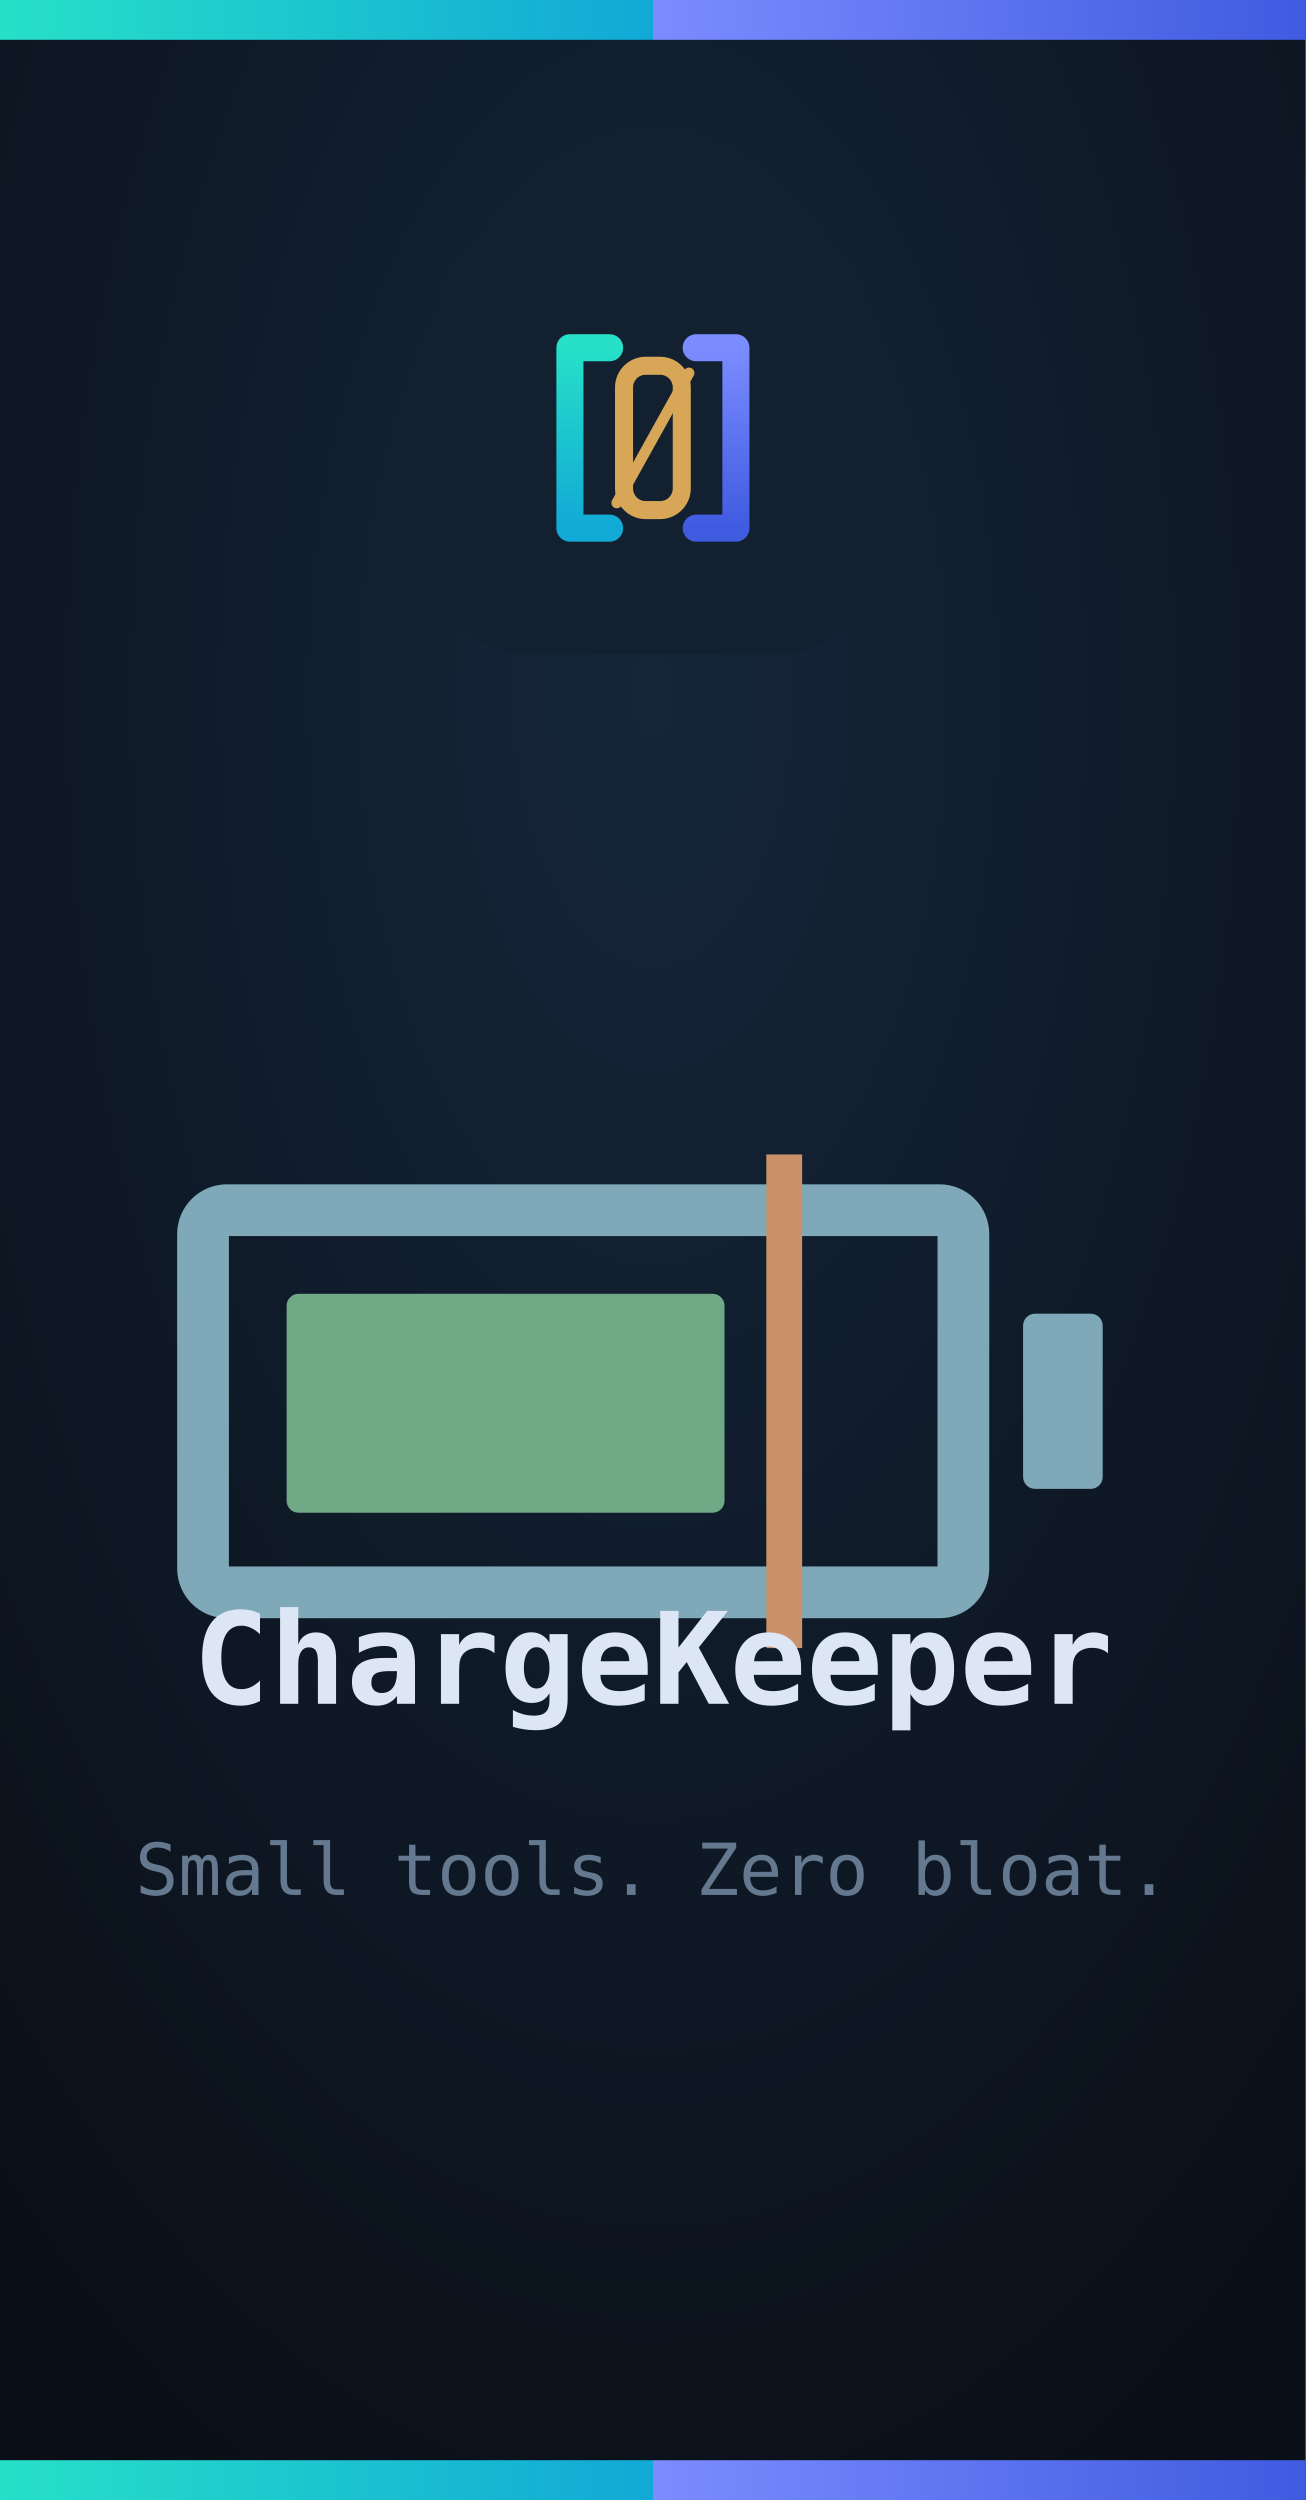
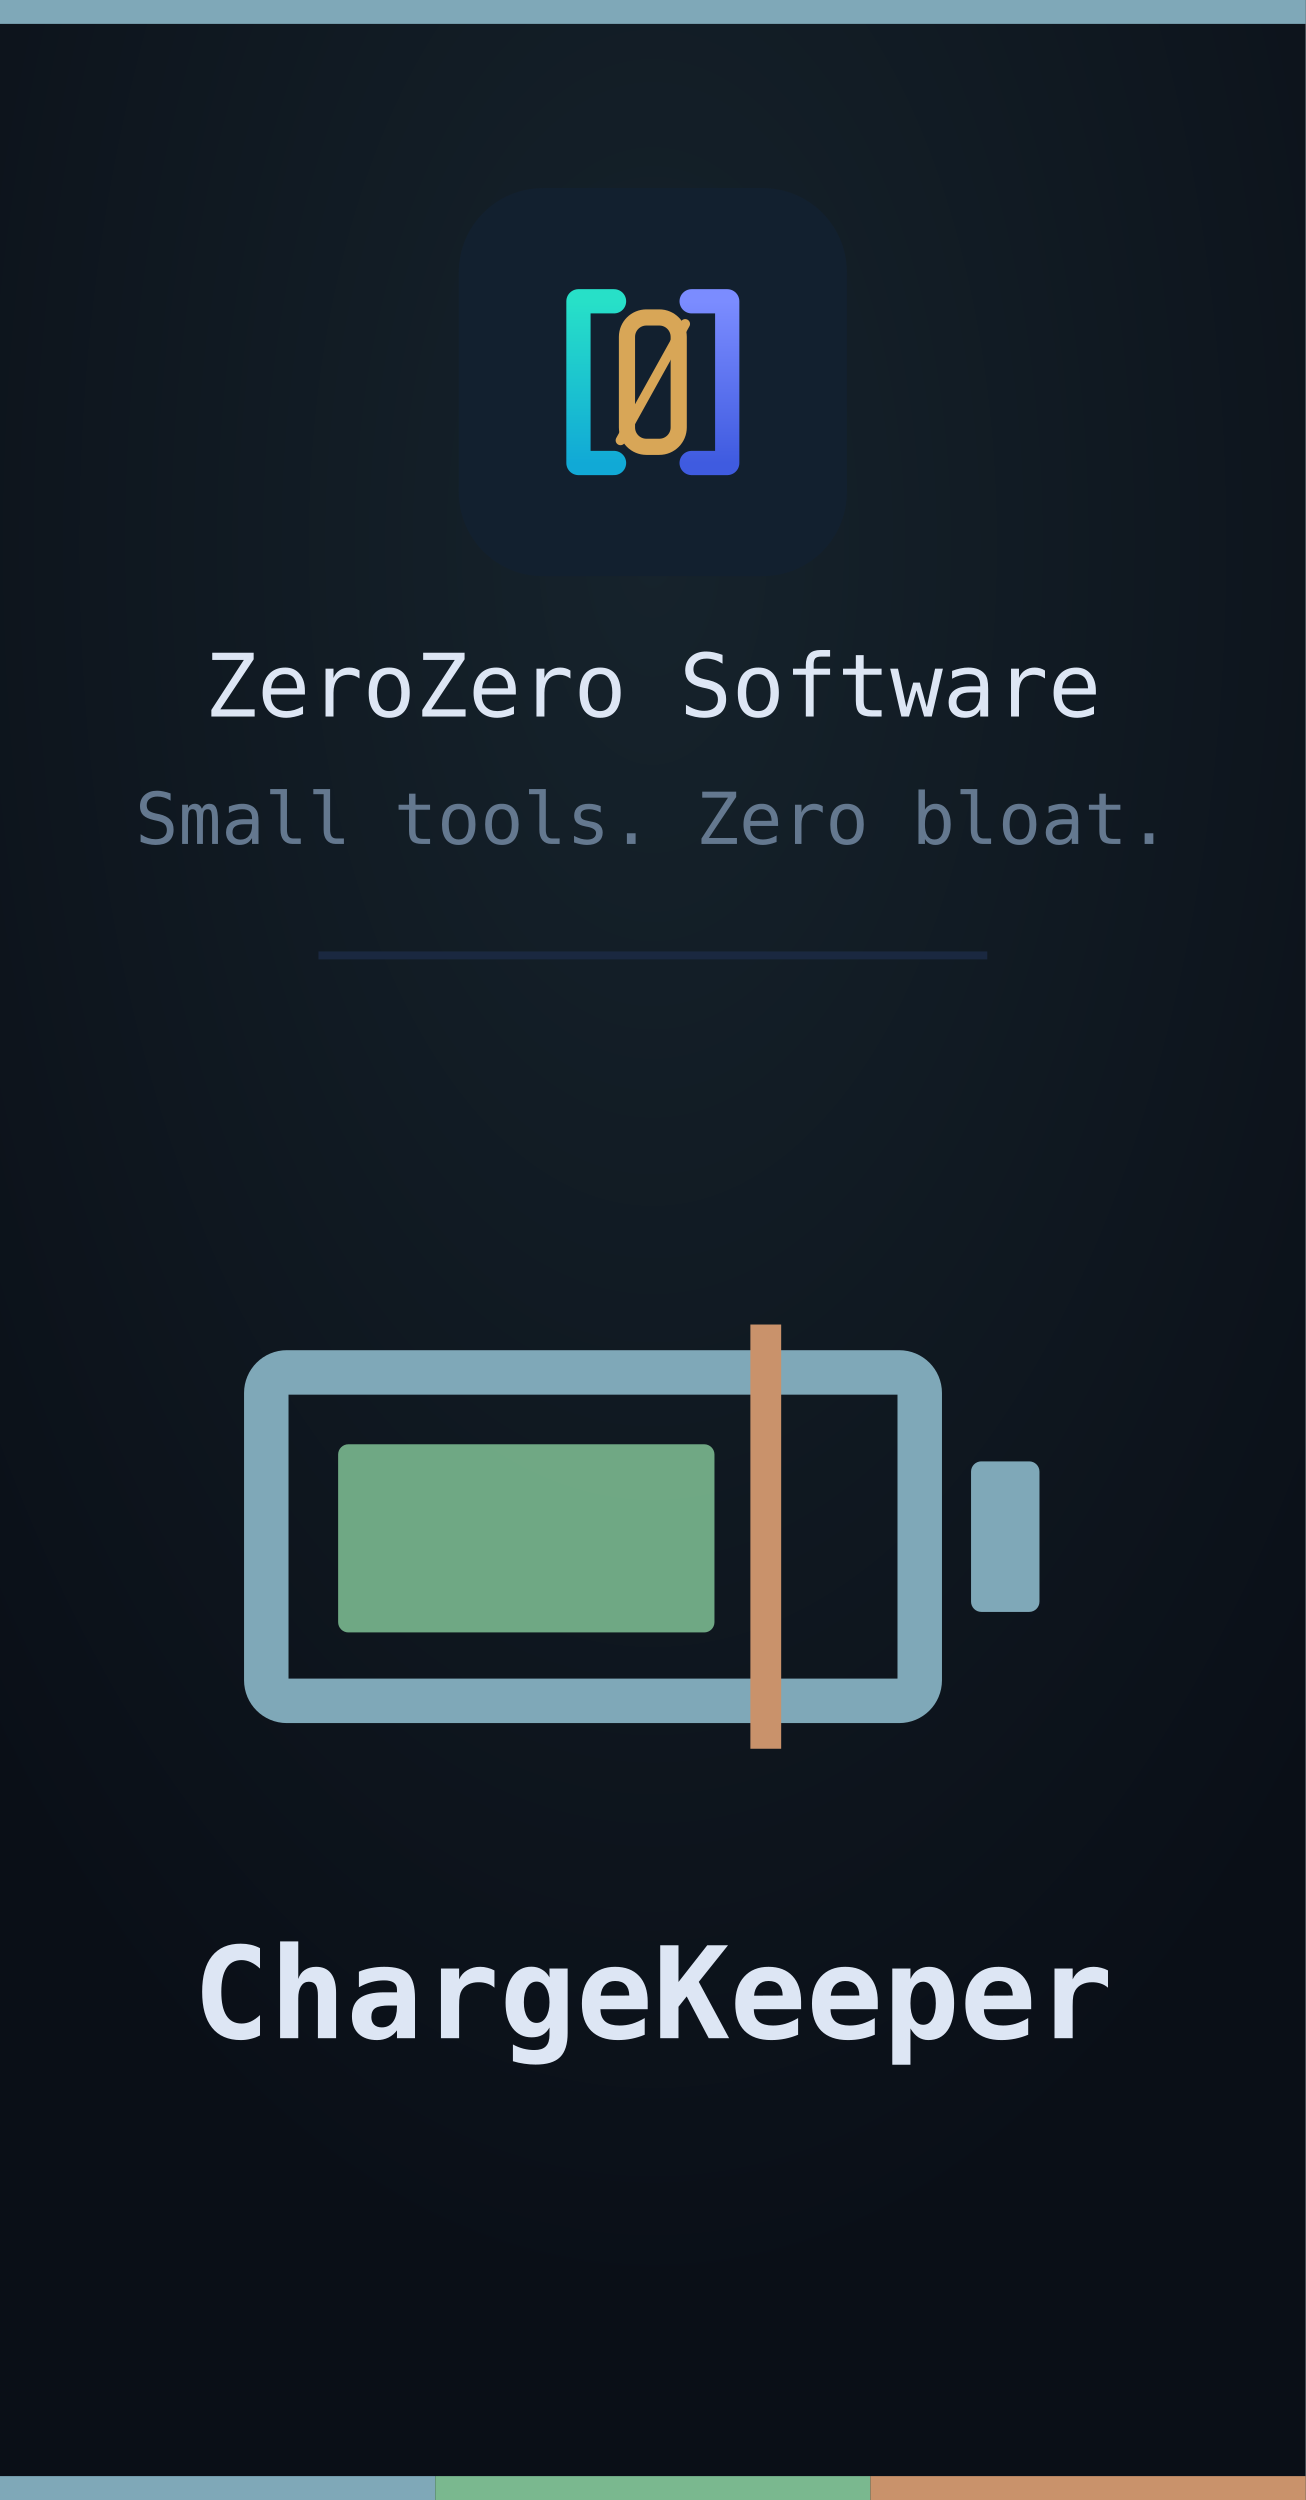
<svg xmlns="http://www.w3.org/2000/svg" width="164" height="314" viewBox="0 0 164 314">
  <defs>
-     <radialGradient id="bg" cx="50%" cy="28%" r="80%">
-       <stop offset="0" stop-color="#15263a" />
+     <radialGradient id="bg" cx="50%" cy="22%" r="70%">
+       <stop offset="0" stop-color="#16232c" />
      <stop offset="1" stop-color="#0a0f17" />
    </radialGradient>
-     <linearGradient id="accent" x1="0" y1="0" x2="1" y2="0">
-       <stop offset="0" stop-color="#27e0c8" />
-       <stop offset="0.5" stop-color="#11a9d6" />
-       <stop offset="0.5" stop-color="#7b8cff" />
-       <stop offset="1" stop-color="#3f5be0" />
-     </linearGradient>
    <linearGradient id="lbrk" x1="0" y1="0" x2="0" y2="1">
      <stop offset="0" stop-color="#27e0c8" />
      <stop offset="1" stop-color="#11a9d6" />
    </linearGradient>
    <linearGradient id="rbrk" x1="0" y1="0" x2="0" y2="1">
      <stop offset="0" stop-color="#7b8cff" />
      <stop offset="1" stop-color="#3f5be0" />
    </linearGradient>
  </defs>
  <rect width="164" height="314" fill="url(#bg)" />
-   <rect x="0" y="0" width="164" height="5" fill="url(#accent)" />
-   <rect x="0" y="309" width="164" height="5" fill="url(#accent)" />
-   <g transform="translate(53,26) scale(0.2266)">
+   <rect x="0" y="0" width="164" height="3" fill="#7FA8B8" />
+   <rect x="0" y="311" width="54.67" height="3" fill="#7FA8B8" />
+   <rect x="54.67" y="311" width="54.67" height="3" fill="#7AB88F" />
+   <rect x="109.33" y="311" width="54.67" height="3" fill="#C9926B" />
+   <g transform="translate(56,22) scale(0.2031)">
    <rect x="8" y="8" width="240" height="240" rx="52" fill="#12202f" />
    <polyline points="104,78 82,78 82,178 104,178" fill="none" stroke="url(#lbrk)" stroke-width="15" stroke-linecap="round" stroke-linejoin="round" />
    <polyline points="152,78 174,78 174,178 152,178" fill="none" stroke="url(#rbrk)" stroke-width="15" stroke-linecap="round" stroke-linejoin="round" />
    <rect x="112" y="88" width="32" height="80" rx="12" fill="none" stroke="#d8a657" stroke-width="10" />
    <line x1="148" y1="92" x2="108" y2="164" stroke="#d8a657" stroke-width="6" stroke-linecap="round" />
  </g>
-   <g transform="translate(18,112) scale(0.5)">
+   <text x="82" y="90" text-anchor="middle" font-family="Cascadia Mono, monospace" font-size="11" fill="#dde6f4">ZeroZero Software</text>
+   <text x="82" y="106" text-anchor="middle" font-family="Cascadia Mono, monospace" font-size="9" fill="#64788f">Small tools. Zero bloat.</text>
+   <line x1="40" y1="120" x2="124" y2="120" stroke="#1a2840" stroke-width="1" />
+   <g transform="translate(27,138) scale(0.4297)">
    <rect x="15" y="80" width="191" height="96" rx="6" fill="none" stroke="#7FA8B8" stroke-width="13" stroke-linejoin="round" />
    <rect x="221" y="106" width="20" height="44" rx="3" fill="#7FA8B8" />
    <rect x="36" y="101" width="110" height="55" rx="3" fill="#7AB88F" opacity="0.9" />
    <line x1="161" y1="66" x2="161" y2="190" stroke="#C9926B" stroke-width="9" />
  </g>
-   <text x="82" y="214" text-anchor="middle" font-family="Cascadia Mono, monospace" font-size="16" font-weight="600" fill="#dde6f4">ChargeKeeper</text>
-   <text x="82" y="238" text-anchor="middle" font-family="Cascadia Mono, monospace" font-size="9" fill="#64788f">Small tools. Zero bloat.</text>
+   <text x="82" y="256" text-anchor="middle" font-family="Cascadia Mono, monospace" font-size="16" font-weight="700" fill="#dde6f4">ChargeKeeper</text>
</svg>
